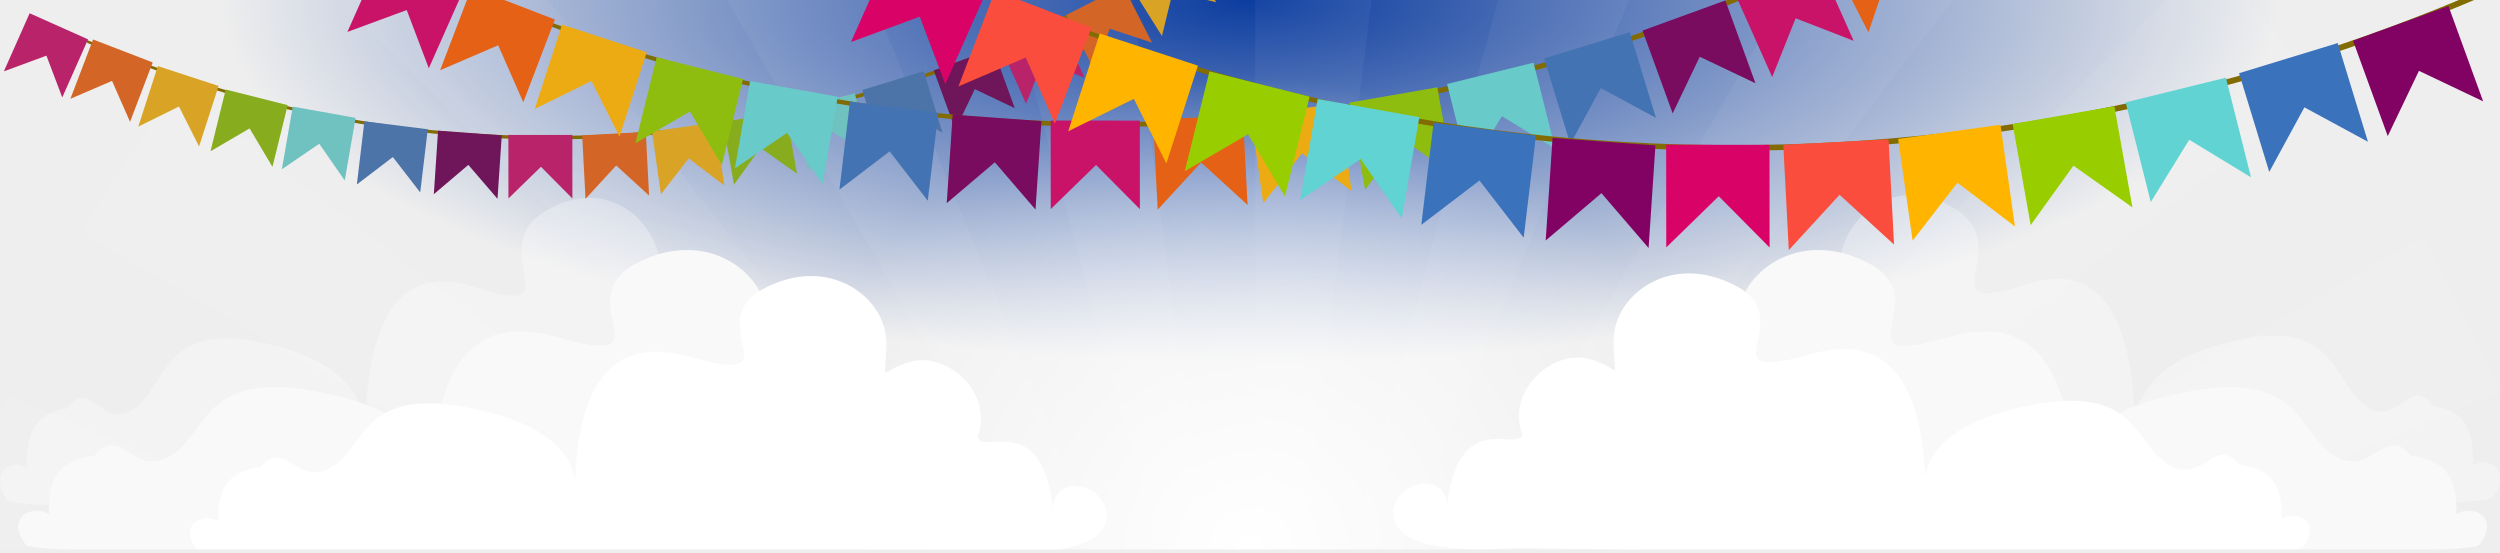
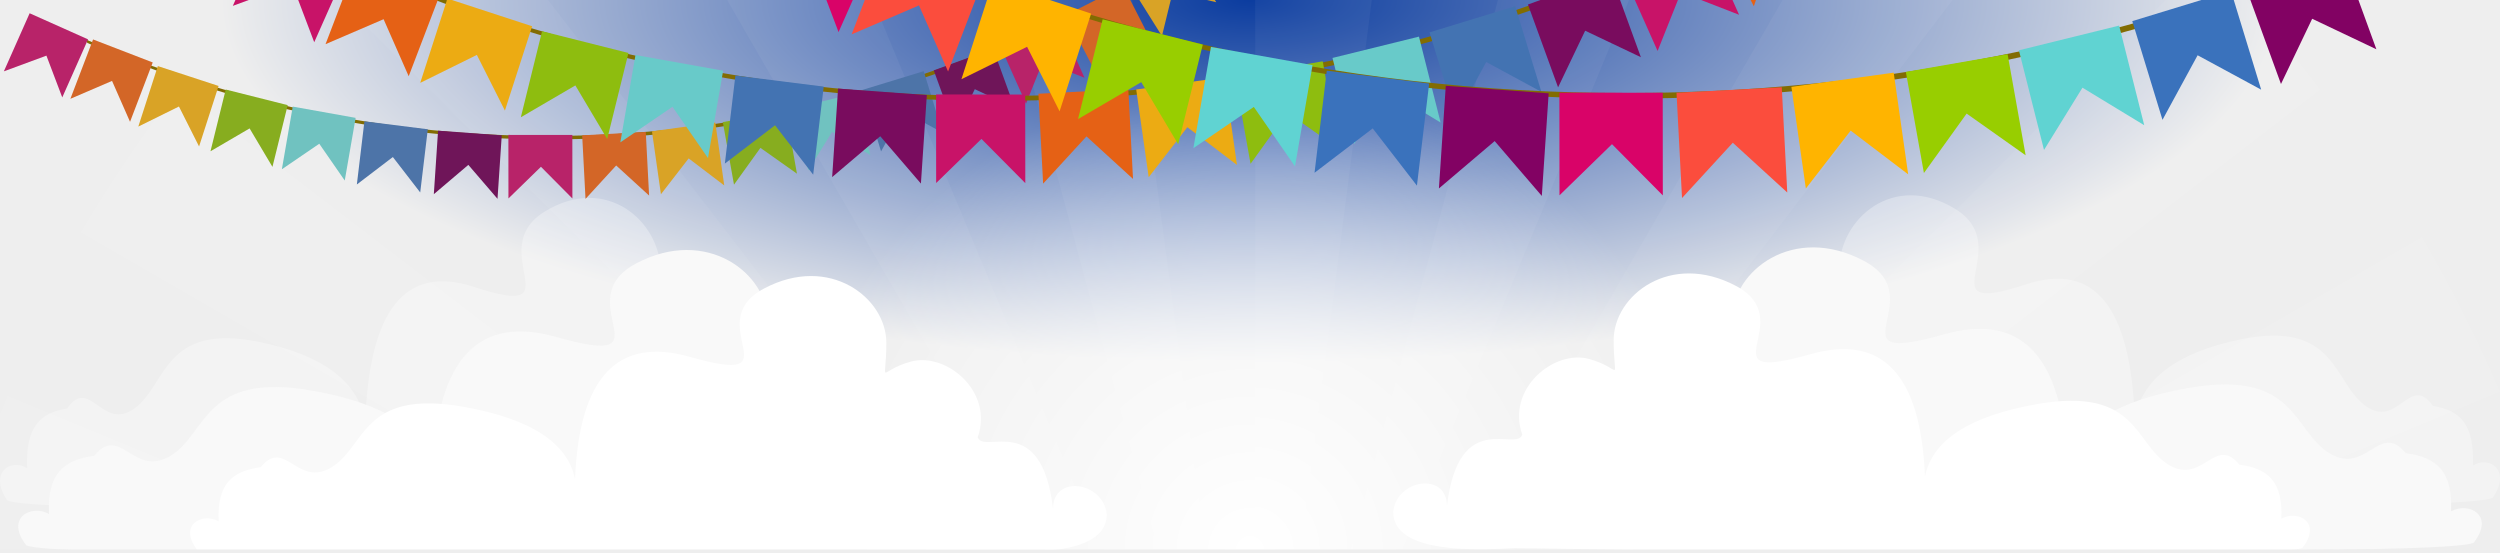
<svg xmlns="http://www.w3.org/2000/svg" xmlns:xlink="http://www.w3.org/1999/xlink" width="960px" height="212px" viewBox="0 0 960 212" version="1.1">
  <defs>
    <radialGradient cx="50%" cy="0%" fx="50%" fy="0%" r="65.985%" gradientTransform="translate(0.5,0),scale(0.219792,1),rotate(90),scale(1,2.843354),translate(-0.5,-0)" id="radialGradient-1">
      <stop stop-color="#0B3C9F" offset="0%" />
      <stop stop-color="#EEEEEE" offset="100%" />
    </radialGradient>
    <rect id="path-2" x="240" y="78" width="960" height="211" />
    <radialGradient cx="50%" cy="50%" fx="50%" fy="50%" r="44.058%" id="radialGradient-4">
      <stop stop-color="#FFFFFF" offset="0%" />
      <stop stop-color="#FFFFFF" stop-opacity="0" offset="100%" />
    </radialGradient>
  </defs>
-   <g id="Page-1" stroke="none" stroke-width="1" fill="none" fill-rule="evenodd">
+   <g id="Tela-inicial-logado" stroke="none" stroke-width="1" fill="none" fill-rule="evenodd">
    <g id="Desktop-HD" transform="translate(-240, -78)">
      <rect fill="#EEEEEE" x="0" y="0" width="1440" height="1024" />
      <mask id="mask-3" fill="white">
        <use xlink:href="#path-2" />
      </mask>
      <use id="Rectangle" fill="url(#radialGradient-1)" xlink:href="#path-2" />
      <path d="M721,433 L721,946.983 C699.035,947.16 676.993,945.931 655,943.24 L655,943.24 L721,433 Z M722,432 L856,929.495 C834.624,935.343 812.699,939.884 790.319,943 L790.319,943 L722,432 Z M720,434 L587.13,931 C565.861,925.436 544.771,918.47 524,910.045 L524,910.045 L720,434 Z M723,432 L980,877.011 L978.024,878.168 C960.22,888.53 941.75,897.868 922.68,906.091 L920.559,907 L723,432 Z M719,433 L461.754,878 C442.486,867.093 423.856,854.933 406,841.53 L406,841.53 L719,433 Z M724,431 L1088,795.587 L1086.394,797.209 C1071.907,811.784 1056.443,825.609 1040.023,838.564 L1038.194,840 L724,431 Z M718,432 L353.412,796 L351.791,794.394 C337.216,779.907 323.391,764.443 310.436,748.023 L309,746.194 L718,432 Z M725,430 L1170,687.246 C1159.093,706.514 1146.933,725.144 1133.53,743 L1133.53,743 L725,430 Z M717,430 L270.18,688 C259.221,668.701 249.456,648.64 241,627.901 L241,627.901 L717,430 Z M726,429 L1223,561.87 C1217.436,583.139 1210.47,604.229 1202.045,625 L1202.045,625 L726,429 Z M715.963,428.01 L218.48,562 C212.968,540.561 208.777,518.594 206,496.177 L206,496.177 L715.963,428.01 Z M1238.983,427 C1239.16,448.965 1237.931,471.006 1235.24,493 L1235.24,493 L725,427 Z M1222.494,293 L1223.095,295.213 C1228.655,315.889 1232.991,337.073 1236,358.681 L1236,358.681 L725,427 L1222.494,293 Z M1170.011,169 L1171.168,170.976 C1181.914,189.44 1191.558,208.619 1200,228.441 L1200,228.441 L725,426 L1170.011,169 Z M242.912,230 L718,425.995 L718,426 L221,292.87 C226.885,271.667 234.176,250.674 242.912,230 L242.912,230 Z M205.769,360 L716,425.979 L716,425.98 L201,426 C201.158,404.02 202.729,381.976 205.769,360 L205.769,360 Z M855.13,-71 C876.333,-65.115 897.326,-57.824 918,-49.088 L918,-49.088 L722.005,426 L722,426 Z M1087.53,62 C1102.94,77.708 1117.469,94.529 1131,112.444 L1131,112.444 L724,426 Z M308.385,112 L717,425 L271,167.269 C282.212,148.147 294.679,129.676 308.385,112 L308.385,112 Z M981.731,-21 C1000.853,-9.787 1019.324,2.679 1037,16.385 L1037,16.385 L724,425 Z M403.444,17 L717,424 L353,60.47 C368.708,45.06 385.529,30.531 403.444,17 L403.444,17 Z M521.099,-52 L719,424 L461,-22.82 C480.299,-33.779 500.36,-43.544 521.099,-52 L521.099,-52 Z M722,-91 C743.98,-90.842 766.024,-89.271 788,-86.231 L788,-86.231 L722.021,424 L722.02,424 Z M652.823,-86 L720.988,423.956 L587,-73.52 C607.7,-78.842 628.892,-82.932 650.505,-85.708 L652.823,-86 Z" id="raios" fill="#FFFFFF" fill-rule="nonzero" opacity="0.043" mask="url(#mask-3)" />
      <circle id="Oval" fill="url(#radialGradient-4)" mask="url(#mask-3)" cx="720" cy="289" r="206" />
-       <g id="nuvens" mask="url(#mask-3)">
+       <g id="Group" mask="url(#mask-3)">
        <g transform="translate(240, 154)">
-           <path d="M25.723,80.891 C34.582,68.233 39.096,89.778 51.578,80.891 C64.061,72.003 62.671,47.764 99.501,55.305 C124.054,60.332 137.639,70.567 140.256,86.008 C141.764,42.782 155.702,25.512 182.068,34.197 C221.616,47.225 185.306,19.939 209.127,5.275 C232.949,-9.389 253.681,9.209 253.681,28.217 C253.681,47.225 249.981,40.223 262.668,36.183 C275.354,32.143 292.879,48.679 286.98,68.233 C289.258,75.717 310.084,56.652 314.43,98.397 C314.43,83.853 332.78,86.993 334,100.821 C334,113.389 319.21,118.506 289.629,116.172 C107.482,119.943 11.865,119.943 2.779,116.172 C-4.638,105.235 4.487,99.899 10.408,103.783 C9.77,87.95 15.346,82.507 25.723,80.891 Z" id="nuvem-copy-2" fill-opacity="0.3" fill="#FFFFFF" />
-           <path d="M36.189,99.006 C46.241,86.642 51.363,107.686 65.527,99.006 C79.692,90.325 78.115,66.651 119.907,74.016 C147.768,78.926 163.183,88.922 166.152,104.003 C167.864,61.785 183.68,44.917 213.598,53.4 C258.475,66.125 217.272,39.474 244.303,25.152 C271.334,10.83 294.86,28.994 294.86,47.559 C294.86,66.125 290.661,59.286 305.057,55.34 C319.453,51.394 339.339,67.545 332.645,86.642 C335.23,93.952 358.862,75.331 363.793,116.104 C363.793,101.899 384.616,104.965 386,118.471 C386,130.747 369.217,135.744 335.651,133.465 C128.963,137.147 20.464,137.147 10.154,133.465 C1.737,122.783 12.091,117.571 18.81,121.365 C18.086,105.9 24.414,100.584 36.189,99.006 Z" id="nuvem-copy" fill="#F9F9F9" />
-           <path d="M100.109,103.413 C109.446,91.925 114.202,111.48 127.358,103.413 C140.513,95.347 139.049,73.349 177.863,80.193 C203.74,84.756 218.057,94.044 220.814,108.058 C222.404,68.828 237.093,53.154 264.88,61.036 C306.56,72.86 268.292,48.096 293.398,34.787 C318.503,21.479 340.352,38.357 340.352,55.609 C340.352,72.86 336.453,66.505 349.823,62.839 C363.194,59.172 381.663,74.18 375.446,91.925 C377.847,98.718 399.795,81.415 404.375,119.301 C404.375,106.102 423.715,108.951 425,121.501 C425,132.908 409.412,137.552 378.237,135.434 C186.274,138.855 85.505,138.855 75.929,135.434 C68.112,125.507 77.729,120.665 83.969,124.19 C83.297,109.82 89.173,104.88 100.109,103.413 Z" id="nuvem" fill="#FFFFFF" />
+           <g fill="#FFFFFF" fill-opacity="0.3" id="nuvem">
+             <g>
+               <path d="M25.723,80.891 C34.582,68.233 39.096,89.778 51.578,80.891 C64.061,72.003 62.671,47.764 99.501,55.305 C124.054,60.332 137.639,70.567 140.256,86.008 C141.764,42.782 155.702,25.512 182.068,34.197 C221.616,47.225 185.306,19.939 209.127,5.275 C232.949,-9.389 253.681,9.209 253.681,28.217 C253.681,47.225 249.981,40.223 262.668,36.183 C275.354,32.143 292.879,48.679 286.98,68.233 C289.258,75.717 310.084,56.652 314.43,98.397 C314.43,83.853 332.78,86.993 334,100.821 C334,113.389 319.21,118.506 289.629,116.172 C107.482,119.943 11.865,119.943 2.779,116.172 C-4.638,105.235 4.487,99.899 10.408,103.783 C9.77,87.95 15.346,82.507 25.723,80.891 Z" />
+             </g>
+           </g>
+           <g transform="translate(7, 20)" fill="#F9F9F9" id="nuvem">
+             <path d="M29.189,79.006 C39.241,66.642 44.363,87.686 58.527,79.006 C72.692,70.325 71.115,46.651 112.907,54.016 C140.768,58.926 156.183,68.922 159.152,84.003 C160.864,41.785 176.68,24.917 206.598,33.4 C251.475,46.125 210.272,19.474 237.303,5.152 C264.334,-9.17 287.86,8.994 287.86,27.559 C287.86,46.125 283.661,39.286 298.057,35.34 C312.453,31.394 332.339,47.545 325.645,66.642 C328.23,73.952 351.862,55.331 356.793,96.104 C356.793,81.899 377.616,84.965 379,98.471 C379,110.747 362.217,115.744 328.651,113.465 C121.963,117.147 13.464,117.147 3.154,113.465 C-5.263,102.783 5.091,97.571 11.81,101.365 C11.086,85.9 17.414,80.584 29.189,79.006 Z" />
+           </g>
+           <g transform="translate(73, 30)" fill="#FFFFFF" id="nuvem">
+             <path d="M27.109,73.413 C36.446,61.925 41.202,81.48 54.358,73.413 C67.513,65.347 66.049,43.349 104.863,50.193 C130.74,54.756 145.057,64.044 147.814,78.058 C149.404,38.828 164.093,23.154 191.88,31.036 C233.56,42.86 195.292,18.096 220.398,4.787 C245.503,-8.521 267.352,8.357 267.352,25.609 C267.352,42.86 263.453,36.505 276.823,32.839 C290.194,29.172 308.663,44.18 302.446,61.925 C304.847,68.718 326.795,51.415 331.375,89.301 C331.375,76.102 350.715,78.951 352,91.501 C352,102.908 336.412,107.552 305.237,105.434 C113.274,108.855 12.505,108.855 2.929,105.434 C-4.888,95.507 4.729,90.665 10.969,94.19 C10.297,79.82 16.173,74.88 27.109,73.413 Z" />
+           </g>
        </g>
      </g>
-       <g id="nuvens" mask="url(#mask-3)">
-         <g transform="translate(987.5, 222) scale(-1, 1) translate(-987.5, -222) translate(775, 153)">
-           <path d="M25.723,80.891 C34.582,68.233 39.096,89.778 51.578,80.891 C64.061,72.003 62.671,47.764 99.501,55.305 C124.054,60.332 137.639,70.567 140.256,86.008 C141.764,42.782 155.702,25.512 182.068,34.197 C221.616,47.225 185.306,19.939 209.127,5.275 C232.949,-9.389 253.681,9.209 253.681,28.217 C253.681,47.225 249.981,40.223 262.668,36.183 C275.354,32.143 292.879,48.679 286.98,68.233 C289.258,75.717 310.084,56.652 314.43,98.397 C314.43,83.853 332.78,86.993 334,100.821 C334,113.389 319.21,118.506 289.629,116.172 C107.482,119.943 11.865,119.943 2.779,116.172 C-4.638,105.235 4.487,99.899 10.408,103.783 C9.77,87.95 15.346,82.507 25.723,80.891 Z" id="nuvem-copy-2" fill-opacity="0.3" fill="#FFFFFF" />
-           <path d="M34.189,100.006 C44.241,87.642 49.363,108.686 63.527,100.006 C77.692,91.325 76.115,67.651 117.907,75.016 C145.768,79.926 161.183,89.922 164.152,105.003 C165.864,62.785 181.68,45.917 211.598,54.4 C256.475,67.125 215.272,40.474 242.303,26.152 C269.334,11.83 292.86,29.994 292.86,48.559 C292.86,67.125 288.661,60.286 303.057,56.34 C317.453,52.394 337.339,68.545 330.645,87.642 C333.23,94.952 356.862,76.331 361.793,117.104 C361.793,102.899 382.616,105.965 384,119.471 C384,131.747 367.217,136.744 333.651,134.465 C126.963,138.147 18.464,138.147 8.154,134.465 C-0.263,123.783 10.091,118.571 16.81,122.365 C16.086,106.9 22.414,101.584 34.189,100.006 Z" id="nuvem-copy" fill="#F9F9F9" />
-           <path d="M100.109,103.413 C109.446,91.925 114.202,111.48 127.358,103.413 C140.513,95.347 139.049,73.349 177.863,80.193 C203.74,84.756 218.057,94.044 220.814,108.058 C222.404,68.828 237.093,53.154 264.88,61.036 C306.56,72.86 268.292,48.096 293.398,34.787 C318.503,21.479 340.352,38.357 340.352,55.609 C340.352,72.86 336.453,66.505 349.823,62.839 C363.194,59.172 381.663,74.18 375.446,91.925 C377.847,98.718 399.795,81.415 404.375,119.301 C404.375,106.102 423.715,108.951 425,121.501 C425,132.908 409.412,137.552 378.237,135.434 C186.274,138.855 85.505,138.855 75.929,135.434 C68.112,125.507 77.729,120.665 83.969,124.19 C83.297,109.82 89.173,104.88 100.109,103.413 Z" id="nuvem" fill="#FFFFFF" />
+       <g id="Group" mask="url(#mask-3)">
+         <g transform="translate(775, 153)" id="nuvens">
+           <g transform="translate(212.5, 69) scale(-1, 1) translate(-212.5, -69) ">
+             <g id="Group" fill="#FFFFFF" fill-opacity="0.3">
+               <g id="nuvem">
+                 <path d="M25.723,80.891 C34.582,68.233 39.096,89.778 51.578,80.891 C64.061,72.003 62.671,47.764 99.501,55.305 C124.054,60.332 137.639,70.567 140.256,86.008 C141.764,42.782 155.702,25.512 182.068,34.197 C221.616,47.225 185.306,19.939 209.127,5.275 C232.949,-9.389 253.681,9.209 253.681,28.217 C253.681,47.225 249.981,40.223 262.668,36.183 C275.354,32.143 292.879,48.679 286.98,68.233 C289.258,75.717 310.084,56.652 314.43,98.397 C314.43,83.853 332.78,86.993 334,100.821 C334,113.389 319.21,118.506 289.629,116.172 C107.482,119.943 11.865,119.943 2.779,116.172 C-4.638,105.235 4.487,99.899 10.408,103.783 C9.77,87.95 15.346,82.507 25.723,80.891 Z" />
+               </g>
+             </g>
+             <g id="nuvem" transform="translate(7, 20)" fill="#F9F9F9">
+               <path d="M29.189,79.006 C39.241,66.642 44.363,87.686 58.527,79.006 C72.692,70.325 71.115,46.651 112.907,54.016 C140.768,58.926 156.183,68.922 159.152,84.003 C160.864,41.785 176.68,24.917 206.598,33.4 C251.475,46.125 210.272,19.474 237.303,5.152 C264.334,-9.17 287.86,8.994 287.86,27.559 C287.86,46.125 283.661,39.286 298.057,35.34 C312.453,31.394 332.339,47.545 325.645,66.642 C328.23,73.952 351.862,55.331 356.793,96.104 C356.793,81.899 377.616,84.965 379,98.471 C379,110.747 362.217,115.744 328.651,113.465 C121.963,117.147 13.464,117.147 3.154,113.465 C-5.263,102.783 5.091,97.571 11.81,101.365 C11.086,85.9 17.414,80.584 29.189,79.006 Z" />
+             </g>
+             <g id="nuvem" transform="translate(73, 30)" fill="#FFFFFF">
+               <path d="M27.109,73.413 C36.446,61.925 41.202,81.48 54.358,73.413 C67.513,65.347 66.049,43.349 104.863,50.193 C130.74,54.756 145.057,64.044 147.814,78.058 C149.404,38.828 164.093,23.154 191.88,31.036 C233.56,42.86 195.292,18.096 220.398,4.787 C245.503,-8.521 267.352,8.357 267.352,25.609 C267.352,42.86 263.453,36.505 276.823,32.839 C290.194,29.172 308.663,44.18 302.446,61.925 C304.847,68.718 326.795,51.415 331.375,89.301 C331.375,76.102 350.715,78.951 352,91.501 C352,102.908 336.412,107.552 305.237,105.434 C113.274,108.855 12.505,108.855 2.929,105.434 C-4.888,95.507 4.729,90.665 10.969,94.19 C10.297,79.82 16.173,74.88 27.109,73.413 Z" />
+             </g>
+           </g>
        </g>
      </g>
      <g id="bandeirinhas" mask="url(#mask-3)">
-         <g transform="translate(233, -526)">
-           <g id="bandeirinhas-baixo" transform="translate(340, 503.5) rotate(9) translate(-340, -503.5) translate(29, 294)">
-             <path d="M33.512,371.893 L32.811,370.678 L32.811,370.678 C172.245,406.861 314.48,372.358 420.842,289.514 C494.267,232.325 550.598,152.098 577.11,56.184 L577.811,57.4 L577.811,57.4 C512.893,292.251 269.202,433.054 33.512,371.893 Z" id="Oval-Copy-15" fill="#826C02" />
-             <polygon id="Rectangle-Copy-27" fill="#B82369" transform="translate(396.8446, 321.6431) rotate(-25) translate(-396.8446, -321.6431) " points="382.975 311.265 407.301 307.865 410.714 332.021 397.057 321.644 386.388 335.421" />
-             <polygon id="Rectangle-Copy-19" fill="#D36627" transform="translate(420.208, 305.1735) rotate(-24) translate(-420.208, -305.1735) " points="405.643 295.782 429.671 290.705 434.773 314.565 420.42 305.16 410.745 319.642" />
-             <polygon id="Rectangle-Copy-20" fill="#D9A326" transform="translate(441.9369, 287.4784) rotate(-25) translate(-441.9369, -287.4784) " points="426.747 279.119 450.361 272.39 457.127 295.838 442.147 287.45 433.513 302.567" />
-             <polygon id="Rectangle-Copy-28" fill="#87AD1F" transform="translate(462.828, 269.1896) rotate(-23) translate(-462.828, -269.1896) " points="447.088 261.903 470.172 253.555 478.568 276.476 463.036 269.147 455.484 284.825" />
-             <polygon id="Rectangle-Copy-30" fill="#B82369" transform="translate(212.7912, 391.6176) rotate(-1) translate(-212.7912, -391.6176) " points="198.921 381.236 223.244 377.84 226.662 402 213.004 391.619 202.339 405.395" />
-             <polygon id="Rectangle-Copy-26" fill="#D36627" points="226.754 377.199 250.671 372.116 255.754 396.032 241.465 386.602 231.838 401.116" />
-             <polygon id="Rectangle-Copy-25" fill="#D9A326" transform="translate(268.3171, 379.5928) rotate(-1) translate(-268.3171, -379.5928) " points="253.127 371.229 276.737 364.504 283.507 387.956 268.528 379.565 259.897 394.681" />
-             <polygon id="Rectangle-Copy-29" fill="#87AD1F" transform="translate(294.9076, 371.2915) rotate(1) translate(-294.9076, -371.2915) " points="279.167 364.001 302.247 355.657 310.648 378.582 295.116 371.249 287.568 386.926" />
-             <polygon id="Rectangle-Copy-5" fill="#70C2C0" transform="translate(321.1349, 360.9213) rotate(-1) translate(-321.1349, -360.9213) " points="305.146 354.177 327.917 345.043 337.124 367.666 321.341 360.872 314.353 376.8" />
-             <polygon id="Rectangle-Copy-24" fill="#4D74A8" points="330.261 343.172 352.44 332.356 363.261 354.54 346.965 348.791 341.082 365.356" />
-             <polygon id="Rectangle-Copy-23" fill="#6F1559" points="356.194 331.456 377.425 319.687 389.194 340.919 372.891 336.113 367.963 352.687" />
-             <polygon id="Rectangle-Copy-36" fill="#B82369" transform="translate(18.57381, 379.0851) rotate(23) translate(-18.57381, -379.0851) " points="4.7 368.701 29.024 365.311 32.448 389.469 18.786 379.086 8.124 392.859" />
-             <polygon id="Rectangle-Copy-35" fill="#D36627" transform="translate(44.97219, 384.7373) rotate(24) translate(-44.97219, -384.7373) " points="30.403 375.339 54.429 370.273 59.541 394.135 45.184 384.724 35.515 399.202" />
-             <polygon id="Rectangle-Copy-34" fill="#D9A326" transform="translate(71.8855, 390.4414) rotate(25) translate(-71.8855, -390.4414) " points="56.692 382.075 80.303 375.356 87.079 398.807 72.096 390.413 63.468 405.526" />
-             <polygon id="Rectangle-Copy-33" fill="#87AD1F" transform="translate(99.9955, 394.5144) rotate(25) translate(-99.9955, -394.5144) " points="84.252 387.221 107.333 378.883 115.739 401.808 100.203 394.472 92.658 410.146" />
-             <polygon id="Rectangle-Copy-6" fill="#70C2C0" transform="translate(127.3362, 396.1585) rotate(23) translate(-127.3362, -396.1585) " points="111.345 389.411 134.116 380.283 143.328 402.906 127.543 396.109 120.557 412.034" />
-             <polygon id="Rectangle-Copy-32" fill="#4D74A8" transform="translate(156.0407, 396.7875) rotate(24) translate(-156.0407, -396.7875) " points="139.616 391.166 161.69 380.48 172.466 402.409 156.243 396.724 150.391 413.095" />
-             <polygon id="Rectangle-Copy-31" fill="#6F1559" transform="translate(185.1393, 395.241) rotate(24) translate(-185.1393, -395.241) " points="168.442 390.483 189.923 378.661 201.837 399.999 185.338 395.167 180.355 411.821" />
+         <g transform="translate(238, -546)">
+           <g id="bandeirinhas" transform="translate(0, 328)">
+             <path d="M55.755,356.86 L55.053,355.644 L55.053,355.644 C194.488,391.827 336.722,357.324 443.084,274.481 C516.51,217.291 572.84,137.064 599.352,41.15 L600.053,42.366 L600.053,42.366 C535.135,277.217 291.445,418.021 55.755,356.86 Z" id="Oval-Copy-15" fill="#826C02" transform="translate(327.5534, 206.1501) rotate(9) translate(-327.5534, -206.1501) " />
+             <polygon id="Rectangle-Copy-27" fill="#B82369" transform="translate(402.2446, 319.6915) rotate(-16) translate(-402.2446, -319.6915) " points="388.375 309.314 412.701 305.913 416.114 330.07 402.457 319.693 391.788 333.47" />
+             <polygon id="Rectangle-Copy-19" fill="#D36627" transform="translate(427.8968, 307.0794) rotate(-15) translate(-427.8968, -307.0794) " points="413.332 297.688 437.36 292.611 442.462 316.471 428.109 307.066 418.434 321.548" />
+             <polygon id="Rectangle-Copy-20" fill="#D9A326" transform="translate(452.1263, 293.0014) rotate(-16) translate(-452.1263, -293.0014) " points="436.936 284.642 460.55 277.913 467.316 301.361 452.337 292.973 443.702 308.09" />
+             <polygon id="Rectangle-Copy-28" fill="#87AD1F" transform="translate(475.6212, 278.2058) rotate(-14) translate(-475.6212, -278.2058) " points="459.881 270.919 482.965 262.571 491.362 285.493 475.829 278.163 468.277 293.841" />
+             <polygon id="Rectangle-Copy-30" fill="#B82369" transform="translate(209.5109, 360.0122) rotate(8) translate(-209.5109, -360.0122) " points="195.64 349.63 219.963 346.235 223.381 370.394 209.723 360.013 199.059 373.79" />
+             <polygon id="Rectangle-Copy-26" fill="#D36627" transform="translate(238.4059, 359.5246) rotate(9) translate(-238.4059, -359.5246) " points="223.906 350.108 247.822 345.025 252.906 368.941 238.617 359.511 228.99 374.025" />
+             <polygon id="Rectangle-Copy-25" fill="#D9A326" transform="translate(266.2342, 356.8216) rotate(8) translate(-266.2342, -356.8216) " points="251.044 348.458 274.654 341.733 281.424 365.185 266.445 356.793 257.814 371.91" />
+             <polygon id="Rectangle-Copy-29" fill="#87AD1F" transform="translate(293.796, 352.7822) rotate(10) translate(-293.796, -352.7822) " points="278.055 345.491 301.136 337.147 309.537 360.073 294.004 352.74 286.456 368.417" />
+             <polygon id="Rectangle-Copy-5" fill="#70C2C0" transform="translate(321.3226, 346.6425) rotate(8) translate(-321.3226, -346.6425) " points="305.334 339.898 328.105 330.764 337.311 353.387 321.529 346.593 314.54 362.521" />
+             <polygon id="Rectangle-Copy-24" fill="#4D74A8" transform="translate(348.5211, 338.7345) rotate(9) translate(-348.5211, -338.7345) " points="332.021 333.051 354.2 322.234 365.021 344.418 348.724 338.67 342.842 355.234" />
+             <polygon id="Rectangle-Copy-23" fill="#6F1559" transform="translate(376.1164, 330.2787) rotate(9) translate(-376.1164, -330.2787) " points="359.616 325.547 380.848 313.779 392.616 335.01 376.313 330.205 371.385 346.779" />
+             <polygon id="Rectangle-Copy-36" fill="#B82369" transform="translate(19.6451, 317.2517) rotate(32) translate(-19.6451, -317.2517) " points="5.771 306.868 30.095 303.478 33.519 327.636 19.857 317.253 9.195 331.026" />
+             <polygon id="Rectangle-Copy-35" fill="#D36627" transform="translate(44.83427, 326.9639) rotate(33) translate(-44.83427, -326.9639) " points="30.265 317.566 54.291 312.499 59.403 336.362 45.046 326.95 35.377 341.429" />
+             <polygon id="Rectangle-Copy-34" fill="#D9A326" transform="translate(70.52392, 336.808) rotate(34) translate(-70.52392, -336.808) " points="55.33 328.442 78.942 321.723 85.717 345.174 70.734 336.78 62.106 351.893" />
+             <polygon id="Rectangle-Copy-33" fill="#87AD1F" transform="translate(97.65068, 345.2282) rotate(34) translate(-97.65068, -345.2282) " points="81.907 337.935 104.988 329.596 113.394 352.522 97.859 345.186 90.313 360.86" />
+             <polygon id="Rectangle-Copy-6" fill="#70C2C0" transform="translate(124.3976, 351.1291) rotate(32) translate(-124.3976, -351.1291) " points="108.406 344.382 131.177 335.254 140.389 357.876 124.604 351.079 117.618 367.005" />
+             <polygon id="Rectangle-Copy-32" fill="#4D74A8" transform="translate(152.6502, 356.2407) rotate(33) translate(-152.6502, -356.2407) " points="136.225 350.619 158.3 339.933 169.075 361.862 152.853 356.177 147.001 372.549" />
+             <polygon id="Rectangle-Copy-31" fill="#6F1559" transform="translate(181.6326, 359.2653) rotate(33) translate(-181.6326, -359.2653) " points="164.935 354.507 186.417 342.685 198.33 364.023 181.831 359.191 176.848 375.846" />
          </g>
-           <g id="bandeirinhas-baixo-copy" transform="translate(602.5, 438) rotate(9) translate(-602.5, -438) translate(169, 146)">
-             <path d="M47.832,518.249 L46.855,516.555 L46.855,516.555 C241.04,566.992 439.124,518.897 587.251,403.418 C689.507,323.699 767.956,211.867 804.879,78.169 L805.855,79.864 L805.855,79.864 C715.446,407.232 376.068,603.504 47.832,518.249 Z" id="Oval-Copy-15" fill="#826C02" />
-             <polygon id="Rectangle-Copy-27" fill="#C81368" transform="translate(553.158, 448.3045) rotate(-25) translate(-553.158, -448.3045) " points="533.825 433.839 567.732 429.101 572.491 462.77 553.454 448.306 538.584 467.509" />
-             <polygon id="Rectangle-Copy-19" fill="#E56115" transform="translate(585.724, 425.3492) rotate(-24) translate(-585.724, -425.3492) " points="565.422 412.258 598.914 405.183 606.026 438.44 586.019 425.33 572.534 445.516" />
-             <polygon id="Rectangle-Copy-30" fill="#C81368" transform="translate(296.6077, 545.8346) rotate(-1) translate(-296.6077, -545.8346) " points="277.274 531.364 311.177 526.632 315.942 560.305 296.904 545.836 282.038 565.038" />
-             <polygon id="Rectangle-Copy-26" fill="#E56115" points="315.793 525.282 349.606 518.095 356.793 551.908 336.591 538.576 322.98 559.095" />
-             <polygon id="Rectangle-Copy-25" fill="#ECAB13" transform="translate(374.0046, 529.0744) rotate(-1) translate(-374.0046, -529.0744) " points="352.831 517.417 385.741 508.044 395.178 540.731 374.298 529.035 362.268 550.104" />
-             <polygon id="Rectangle-Copy-29" fill="#8EBD0F" transform="translate(411.069, 517.5041) rotate(1) translate(-411.069, -517.5041) " points="389.128 507.342 421.3 495.712 433.01 527.666 411.359 517.445 400.838 539.296" />
-             <polygon id="Rectangle-Copy-5" fill="#68CAC9" transform="translate(447.627, 503.0502) rotate(-1) translate(-447.627, -503.0502) " points="425.341 493.65 457.081 480.919 469.913 512.451 447.915 502.981 438.173 525.181" />
-             <polygon id="Rectangle-Copy-24" fill="#4373B2" points="460.445 478.51 491.361 463.433 506.445 494.356 483.728 486.343 475.529 509.433" />
-             <polygon id="Rectangle-Copy-23" fill="#790C5E" points="496.1 462.041 525.695 445.636 542.1 475.232 519.374 468.533 512.505 491.636" />
-             <polygon id="Rectangle-Copy-36" fill="#C81368" transform="translate(25.88986, 528.3669) rotate(23) translate(-25.88986, -528.3669) " points="6.552 513.894 40.457 509.168 45.228 542.84 26.186 528.369 11.323 547.566" />
-             <polygon id="Rectangle-Copy-35" fill="#E56115" transform="translate(62.68631, 536.2449) rotate(24) translate(-62.68631, -536.2449) " points="42.379 523.146 75.869 516.083 82.994 549.343 62.982 536.226 49.504 556.406" />
-             <polygon id="Rectangle-Copy-34" fill="#ECAB13" transform="translate(100.2005, 544.1952) rotate(25) translate(-100.2005, -544.1952) " points="79.023 532.535 111.934 523.169 121.378 555.855 100.494 544.156 88.467 565.221" />
-             <polygon id="Rectangle-Copy-33" fill="#8EBD0F" transform="translate(139.3828, 549.8721) rotate(25) translate(-139.3828, -549.8721) " points="117.438 539.707 149.611 528.084 161.327 560.037 139.673 549.813 129.155 571.66" />
-             <polygon id="Rectangle-Copy-6" fill="#68CAC9" transform="translate(177.4928, 552.1636) rotate(23) translate(-177.4928, -552.1636) " points="155.203 542.76 186.943 530.036 199.783 561.568 177.78 552.094 168.043 574.291" />
-             <polygon id="Rectangle-Copy-32" fill="#4373B2" transform="translate(217.5036, 553.0403) rotate(24) translate(-217.5036, -553.0403) " points="194.61 545.206 225.379 530.31 240.398 560.875 217.786 552.951 209.628 575.771" />
-             <polygon id="Rectangle-Copy-31" fill="#790C5E" transform="translate(258.064, 550.8848) rotate(24) translate(-258.064, -550.8848) " points="234.79 544.253 264.733 527.775 281.338 557.516 258.341 550.781 251.395 573.995" />
+           <g id="Group" transform="translate(79, 91)">
+             <path d="M86.391,581.933 L85.414,580.238 L85.414,580.238 C279.599,630.675 477.683,582.58 625.809,467.101 C728.066,387.382 806.515,275.551 843.437,141.852 L844.414,143.547 L844.414,143.547 C754.005,470.916 414.627,667.187 86.391,581.933 Z" id="Oval-Copy-15" fill="#826C02" transform="translate(464.914, 371.8525) rotate(9) translate(-464.914, -371.8525) " />
+             <polygon id="Rectangle-Copy-27" fill="#C81368" transform="translate(568.2334, 530.0988) rotate(-16) translate(-568.2334, -530.0988) " points="548.9 515.633 582.807 510.895 587.566 544.564 568.529 530.1 553.659 549.303" />
+             <polygon id="Rectangle-Copy-19" fill="#E56115" transform="translate(603.9895, 512.5205) rotate(-15) translate(-603.9895, -512.5205) " points="583.687 499.43 617.179 492.354 624.292 525.611 604.285 512.502 590.8 532.687" />
+             <polygon id="Rectangle-Copy-20" fill="#ECAB13" transform="translate(637.7625, 492.8989) rotate(-16) translate(-637.7625, -492.8989) " points="616.589 481.247 649.504 471.869 658.936 504.551 638.056 492.86 626.021 513.929" />
+             <polygon id="Rectangle-Copy-28" fill="#8EBD0F" transform="translate(670.5115, 472.2773) rotate(-14) translate(-670.5115, -472.2773) " points="648.571 462.12 680.747 450.485 692.452 482.434 670.801 472.218 660.276 494.069" />
+             <polygon id="Rectangle-Copy-4" fill="#68CAC9" transform="translate(702.1481, 448.6927) rotate(-16) translate(-702.1481, -448.6927) " points="679.862 439.297 711.607 426.562 724.435 458.088 702.436 448.623 692.69 470.824" />
+             <polygon id="Rectangle-Copy-21" fill="#4373B2" transform="translate(732.5833, 423.6648) rotate(-15) translate(-732.5833, -423.6648) " points="709.692 415.839 740.467 400.931 755.474 431.491 732.865 423.576 724.7 446.398" />
+             <polygon id="Rectangle-Copy-22" fill="#790C5E" transform="translate(762.7512, 396.4495) rotate(-16) translate(-762.7512, -396.4495) " points="739.479 389.827 769.429 373.337 786.023 403.072 763.028 396.346 756.073 419.562" />
+             <polygon id="Rectangle-Copy-42" fill="#C81368" transform="translate(789.4258, 367.2446) rotate(-40) translate(-789.4258, -367.2446) " points="770.09 352.783 804.004 348.044 808.762 381.706 789.722 367.246 774.848 386.446" />
+             <polygon id="Rectangle-Copy-41" fill="#E56115" transform="translate(814.9465, 336.6369) rotate(-41) translate(-814.9465, -336.6369) " points="794.641 323.55 828.14 316.474 835.252 349.724 815.242 336.618 801.753 356.8" />
+             <polygon id="Rectangle-Copy-40" fill="#ECAB13" transform="translate(836.5789, 305.399) rotate(-40) translate(-836.5789, -305.399) " points="815.402 293.75 848.324 284.372 857.755 317.048 836.872 305.36 824.834 326.426" />
+             <polygon id="Rectangle-Copy-39" fill="#8EBD0F" transform="translate(857.6862, 271.9886) rotate(-40) translate(-857.6862, -271.9886) " points="835.742 261.835 867.925 250.2 879.63 282.142 857.976 271.929 847.447 293.777" />
+             <polygon id="Rectangle-Copy-7" fill="#68CAC9" transform="translate(877.0015, 237.5706) rotate(-40) translate(-877.0015, -237.5706) " points="854.711 228.178 886.463 215.444 899.292 246.963 877.289 237.501 867.54 259.698" />
+             <polygon id="Rectangle-Copy-38" fill="#4373B2" transform="translate(894.6323, 202.3231) rotate(-39) translate(-894.6323, -202.3231) " points="871.737 194.5 902.519 179.594 917.527 210.146 894.914 202.234 886.746 225.053" />
+             <polygon id="Rectangle-Copy-37" fill="#790C5E" transform="translate(910.7009, 163.9398) rotate(-41) translate(-910.7009, -163.9398) " points="887.425 157.32 917.381 140.832 933.977 170.56 910.978 163.836 904.02 187.048" />
+             <polygon id="Rectangle-Copy-30" fill="#C81368" transform="translate(299.5846, 586.2948) rotate(8) translate(-299.5846, -586.2948) " points="280.251 571.825 314.154 567.092 318.918 600.765 299.881 586.297 285.015 605.498" />
+             <polygon id="Rectangle-Copy-26" fill="#E56115" transform="translate(339.914, 585.3525) rotate(9) translate(-339.914, -585.3525) " points="319.414 572.04 353.227 564.852 360.414 598.665 340.212 585.333 326.601 605.852" />
+             <polygon id="Rectangle-Copy-25" fill="#ECAB13" transform="translate(378.6505, 581.8485) rotate(8) translate(-378.6505, -581.8485) " points="357.477 570.192 390.387 560.818 399.824 593.505 378.944 581.809 366.914 602.879" />
+             <polygon id="Rectangle-Copy-29" fill="#8EBD0F" transform="translate(417.0685, 576.2188) rotate(10) translate(-417.0685, -576.2188) " points="395.128 566.057 427.299 554.427 439.009 586.381 417.358 576.159 406.838 598.011" />
+             <polygon id="Rectangle-Copy-5" fill="#68CAC9" transform="translate(455.4375, 567.6618) rotate(8) translate(-455.4375, -567.6618) " points="433.151 558.261 464.891 545.531 477.724 577.062 455.725 567.592 445.984 589.793" />
+             <polygon id="Rectangle-Copy-24" fill="#4373B2" transform="translate(493.414, 556.8525) rotate(9) translate(-493.414, -556.8525) " points="470.414 548.93 501.33 533.852 516.414 564.775 493.697 556.762 485.498 579.852" />
+             <polygon id="Rectangle-Copy-23" fill="#790C5E" transform="translate(531.414, 544.8525) rotate(9) translate(-531.414, -544.8525) " points="508.414 538.257 538.009 521.852 554.414 551.448 531.688 544.749 524.819 567.852" />
+             <polygon id="Rectangle-Copy-36" fill="#C81368" transform="translate(34.93229, 526.6925) rotate(32) translate(-34.93229, -526.6925) " points="15.594 512.22 49.499 507.494 54.27 541.165 35.228 526.694 20.365 545.891" />
+             <polygon id="Rectangle-Copy-35" fill="#E56115" transform="translate(70.04333, 540.2298) rotate(33) translate(-70.04333, -540.2298) " points="49.736 527.131 83.226 520.068 90.351 553.328 70.339 540.211 56.861 560.391" />
+             <polygon id="Rectangle-Copy-34" fill="#ECAB13" transform="translate(105.852, 553.9507) rotate(34) translate(-105.852, -553.9507) " points="84.674 542.291 117.586 532.925 127.029 565.611 106.145 553.912 94.118 574.977" />
+             <polygon id="Rectangle-Copy-33" fill="#8EBD0F" transform="translate(143.6638, 565.6872) rotate(34) translate(-143.6638, -565.6872) " points="121.719 555.522 153.892 543.899 165.608 575.852 143.954 565.628 133.436 587.475" />
+             <polygon id="Rectangle-Copy-6" fill="#68CAC9" transform="translate(180.9461, 573.9122) rotate(32) translate(-180.9461, -573.9122) " points="158.656 564.508 190.396 551.785 203.236 583.316 181.234 573.843 171.496 596.04" />
+             <polygon id="Rectangle-Copy-32" fill="#4373B2" transform="translate(220.3272, 581.0372) rotate(33) translate(-220.3272, -581.0372) " points="197.433 573.203 228.202 558.307 243.221 588.872 220.609 580.948 212.452 603.768" />
+             <polygon id="Rectangle-Copy-31" fill="#790C5E" transform="translate(260.7254, 585.2533) rotate(33) translate(-260.7254, -585.2533) " points="237.451 578.622 267.394 562.143 283.999 591.885 261.002 585.15 254.056 608.363" />
          </g>
-           <g id="bandeirinhas-baixo-copy-2" transform="translate(869.5, 413) rotate(9) translate(-869.5, -413) translate(367, 75)">
-             <path d="M55.021,600.27 L53.889,598.307 L53.889,598.307 C279.03,656.748 508.693,601.021 680.434,467.216 C798.992,374.846 889.947,245.267 932.756,90.352 L933.889,92.315 L933.889,92.315 C829.066,471.635 435.584,699.055 55.021,600.27 Z" id="Oval-Copy-15" fill="#826C02" />
-             <polygon id="Rectangle-Copy-30" fill="#D90368" transform="translate(343.8186, 632.7569) rotate(-1) translate(-343.8186, -632.7569) " points="321.407 615.982 360.707 610.496 366.23 649.532 344.162 632.759 326.93 655.018" />
-             <polygon id="Rectangle-Copy-26" fill="#FB4D3D" points="365.548 609.389 405.133 600.975 413.548 640.561 389.897 624.953 373.962 648.975" />
-             <polygon id="Rectangle-Copy-25" fill="#FFB400" transform="translate(433.5348, 613.3277) rotate(-1) translate(-433.5348, -613.3277) " points="408.991 599.814 447.14 588.949 458.078 626.841 433.875 613.282 419.93 637.707" />
-             <polygon id="Rectangle-Copy-29" fill="#98CE00" transform="translate(476.4987, 599.9149) rotate(1) translate(-476.4987, -599.9149) " points="451.066 588.135 488.358 574.653 501.932 611.695 476.835 599.846 464.639 625.177" />
-             <polygon id="Rectangle-Copy-5" fill="#60D3D2" transform="translate(518.8756, 583.1593) rotate(-1) translate(-518.8756, -583.1593) " points="493.042 572.262 529.834 557.504 544.709 594.057 519.209 583.079 507.917 608.815" />
-             <polygon id="Rectangle-Copy-24" fill="#3A72BC" points="534.109 554.836 569.73 537.464 587.109 573.092 560.936 563.86 551.489 590.464" />
-             <polygon id="Rectangle-Copy-23" fill="#820263" points="575.378 535.655 609.476 516.753 628.378 550.852 602.193 543.134 594.279 569.753" />
-             <polygon id="Rectangle-Copy-36" fill="#D90368" transform="translate(30.01074, 612.5075) rotate(23) translate(-30.01074, -612.5075) " points="7.594 595.73 46.896 590.252 52.427 629.285 30.354 612.51 13.126 634.763" />
-             <polygon id="Rectangle-Copy-35" fill="#FB4D3D" transform="translate(72.66406, 621.64) rotate(24) translate(-72.66406, -621.64) " points="49.124 606.455 87.944 598.269 96.204 636.825 73.007 621.618 57.384 645.012" />
-             <polygon id="Rectangle-Copy-34" fill="#FFB400" transform="translate(116.1494, 630.8564) rotate(25) translate(-116.1494, -630.8564) " points="91.6 617.339 129.75 606.483 140.698 644.374 116.489 630.811 102.549 655.23" />
-             <polygon id="Rectangle-Copy-33" fill="#98CE00" transform="translate(161.5683, 637.4374) rotate(25) translate(-161.5683, -637.4374) " points="136.13 625.653 173.424 612.18 187.006 649.222 161.904 637.369 149.713 662.694" />
-             <polygon id="Rectangle-Copy-6" fill="#60D3D2" transform="translate(205.7442, 640.0938) rotate(23) translate(-205.7442, -640.0938) " points="179.906 629.192 216.698 614.443 231.582 650.996 206.078 640.013 194.79 665.745" />
-             <polygon id="Rectangle-Copy-32" fill="#3A72BC" transform="translate(252.1236, 641.1101) rotate(24) translate(-252.1236, -641.1101) " points="225.585 632.027 261.252 614.76 278.662 650.193 252.451 641.007 242.996 667.46" />
-             <polygon id="Rectangle-Copy-31" fill="#820263" transform="translate(299.1399, 638.6113) rotate(24) translate(-299.1399, -638.6113) " points="272.161 630.923 306.87 611.822 326.119 646.299 299.461 638.491 291.41 665.401" />
+           <g id="Group" transform="translate(274, 0)">
+             <path d="M99.178,673.691 L98.045,671.728 L98.045,671.728 C323.187,730.169 552.85,674.442 724.591,540.636 C843.149,448.266 934.104,318.688 976.913,163.772 L978.045,165.736 L978.045,165.736 C873.223,545.056 479.741,772.475 99.178,673.691 Z" id="Oval-Copy-15" fill="#826C02" transform="translate(538.0455, 430.2724) rotate(9) translate(-538.0455, -430.2724) " />
+             <polygon id="Rectangle-Copy-19" fill="#FB4D3D" transform="translate(699.5204, 593.7786) rotate(-15) translate(-699.5204, -593.7786) " points="675.987 578.604 714.81 570.401 723.054 608.953 699.863 593.757 684.23 617.157" />
+             <polygon id="Rectangle-Copy-20" fill="#FFB400" transform="translate(738.6693, 571.032) rotate(-16) translate(-738.6693, -571.032) " points="714.126 557.525 752.281 546.653 763.212 584.539 739.009 570.986 725.058 595.411" />
+             <polygon id="Rectangle-Copy-28" fill="#98CE00" transform="translate(776.6313, 547.1261) rotate(-14) translate(-776.6313, -547.1261) " points="751.199 535.352 788.497 521.864 802.064 558.9 776.967 547.057 764.766 572.388" />
+             <polygon id="Rectangle-Copy-4" fill="#60D3D2" transform="translate(813.3039, 519.7854) rotate(-16) translate(-813.3039, -519.7854) " points="787.47 508.894 824.269 494.13 839.138 530.677 813.637 519.705 802.339 545.441" />
+             <polygon id="Rectangle-Copy-21" fill="#3A72BC" transform="translate(848.5838, 490.7716) rotate(-15) translate(-848.5838, -490.7716) " points="822.049 481.7 857.723 464.418 875.119 499.843 848.911 490.668 839.445 517.125" />
+             <polygon id="Rectangle-Copy-22" fill="#820263" transform="translate(883.5539, 459.222) rotate(-16) translate(-883.5539, -459.222) " points="856.578 451.546 891.295 432.429 910.53 466.898 883.875 459.102 875.812 486.015" />
+             <polygon id="Rectangle-Copy-42" fill="#D90368" transform="translate(914.4747, 425.3661) rotate(-40) translate(-914.4747, -425.3661) " points="892.061 408.603 931.374 403.108 936.889 442.129 914.818 425.368 897.575 447.625" />
+             <polygon id="Rectangle-Copy-41" fill="#FB4D3D" transform="translate(944.0579, 389.884) rotate(-41) translate(-944.0579, -389.884) " points="920.52 374.714 959.353 366.511 967.596 405.054 944.4 389.862 928.763 413.257" />
+             <polygon id="Rectangle-Copy-40" fill="#FFB400" transform="translate(969.1339, 353.6714) rotate(-40) translate(-969.1339, -353.6714) " points="944.586 340.169 982.75 329.296 993.682 367.174 969.474 353.626 955.518 378.046" />
+             <polygon id="Rectangle-Copy-39" fill="#98CE00" transform="translate(993.6012, 314.9402) rotate(-40) translate(-993.6012, -314.9402) " points="968.164 303.171 1005.472 289.683 1019.039 326.709 993.937 314.871 981.731 340.198" />
+             <polygon id="Rectangle-Copy-7" fill="#60D3D2" transform="translate(1015.991, 275.0412) rotate(-40) translate(-1015.991, -275.0412) " points="990.152 264.154 1026.96 249.391 1041.83 285.928 1016.325 274.961 1005.023 300.691" />
+             <polygon id="Rectangle-Copy-38" fill="#3A72BC" transform="translate(1036.429, 234.1805) rotate(-39) translate(-1036.429, -234.1805) " points="1009.889 225.113 1045.572 207.832 1062.969 243.248 1036.756 234.077 1027.286 260.529" />
+             <polygon id="Rectangle-Copy-37" fill="#820263" transform="translate(1055.056, 189.6846) rotate(-41) translate(-1055.056, -189.6846) " points="1028.074 182.012 1062.801 162.897 1082.037 197.358 1055.377 189.564 1047.311 216.472" />
+             <polygon id="Rectangle-Copy-30" fill="#D90368" transform="translate(346.6621, 679.3047) rotate(8) translate(-346.6621, -679.3047) " points="324.251 662.53 363.55 657.044 369.073 696.079 347.005 679.307 329.774 701.566" />
+             <polygon id="Rectangle-Copy-26" fill="#FB4D3D" transform="translate(393.0455, 678.7724) rotate(9) translate(-393.0455, -678.7724) " points="369.045 663.187 408.631 654.772 417.045 694.358 393.395 678.75 377.46 702.772" />
+             <polygon id="Rectangle-Copy-25" fill="#FFB400" transform="translate(438.3131, 674.1494) rotate(8) translate(-438.3131, -674.1494) " points="413.77 660.636 451.918 649.77 462.857 687.663 438.653 674.104 424.708 698.528" />
+             <polygon id="Rectangle-Copy-29" fill="#98CE00" transform="translate(482.8463, 667.6228) rotate(10) translate(-482.8463, -667.6228) " points="457.413 655.843 494.706 642.361 508.279 679.403 483.182 667.554 470.987 692.885" />
+             <polygon id="Rectangle-Copy-5" fill="#60D3D2" transform="translate(527.3226, 657.7027) rotate(8) translate(-527.3226, -657.7027) " points="501.489 646.805 538.281 632.047 553.156 668.6 527.656 657.622 516.364 683.358" />
+             <polygon id="Rectangle-Copy-24" fill="#3A72BC" transform="translate(571.5455, 645.2724) rotate(9) translate(-571.5455, -645.2724) " points="545.045 636.144 580.666 618.772 598.045 654.401 571.872 645.168 562.425 671.772" />
+             <polygon id="Rectangle-Copy-23" fill="#820263" transform="translate(615.5455, 631.2724) rotate(9) translate(-615.5455, -631.2724) " points="589.045 623.674 623.144 604.772 642.045 638.871 615.861 631.153 607.947 657.772" />
+             <g transform="translate(10.42953, 580.9687)" fill="#D90368" id="flag">
+               <g transform="translate(29.5, 29.5) rotate(9) translate(-29.5, -29.5) ">
+                 <polygon id="Rectangle-Copy-36" transform="translate(29.41665, 29.25562) rotate(23) translate(-29.41665, -29.25562) " points="7 12.478 46.302 7 51.833 46.034 29.76 29.258 12.532 51.511" />
+               </g>
+             </g>
+             <polygon id="Rectangle-Copy-35" fill="#FB4D3D" transform="translate(80.58498, 625.9068) rotate(33) translate(-80.58498, -625.9068) " points="57.045 610.722 95.865 602.535 104.125 641.091 80.927 625.885 65.305 649.278" />
+             <polygon id="Rectangle-Copy-34" fill="#FFB400" transform="translate(122.0932, 641.8123) rotate(34) translate(-122.0932, -641.8123) " points="97.544 628.295 135.694 617.439 146.642 655.33 122.433 641.767 108.492 666.186" />
+             <polygon id="Rectangle-Copy-33" fill="#98CE00" transform="translate(165.9234, 655.4174) rotate(34) translate(-165.9234, -655.4174) " points="140.485 643.633 177.779 630.16 191.361 667.202 166.259 655.349 154.068 680.674" />
+             <polygon id="Rectangle-Copy-6" fill="#60D3D2" transform="translate(209.1399, 664.9517) rotate(32) translate(-209.1399, -664.9517) " points="183.302 654.05 220.094 639.301 234.978 675.854 209.473 664.871 198.186 690.603" />
+             <polygon id="Rectangle-Copy-32" fill="#3A72BC" transform="translate(254.7892, 673.2108) rotate(33) translate(-254.7892, -673.2108) " points="228.251 664.128 263.917 646.861 281.328 682.294 255.116 673.108 245.661 699.561" />
+             <polygon id="Rectangle-Copy-31" fill="#820263" transform="translate(301.6176, 678.0978) rotate(33) translate(-301.6176, -678.0978) " points="274.639 670.41 309.348 651.308 328.597 685.786 301.939 677.978 293.888 704.888" />
          </g>
        </g>
      </g>
    </g>
  </g>
</svg>
